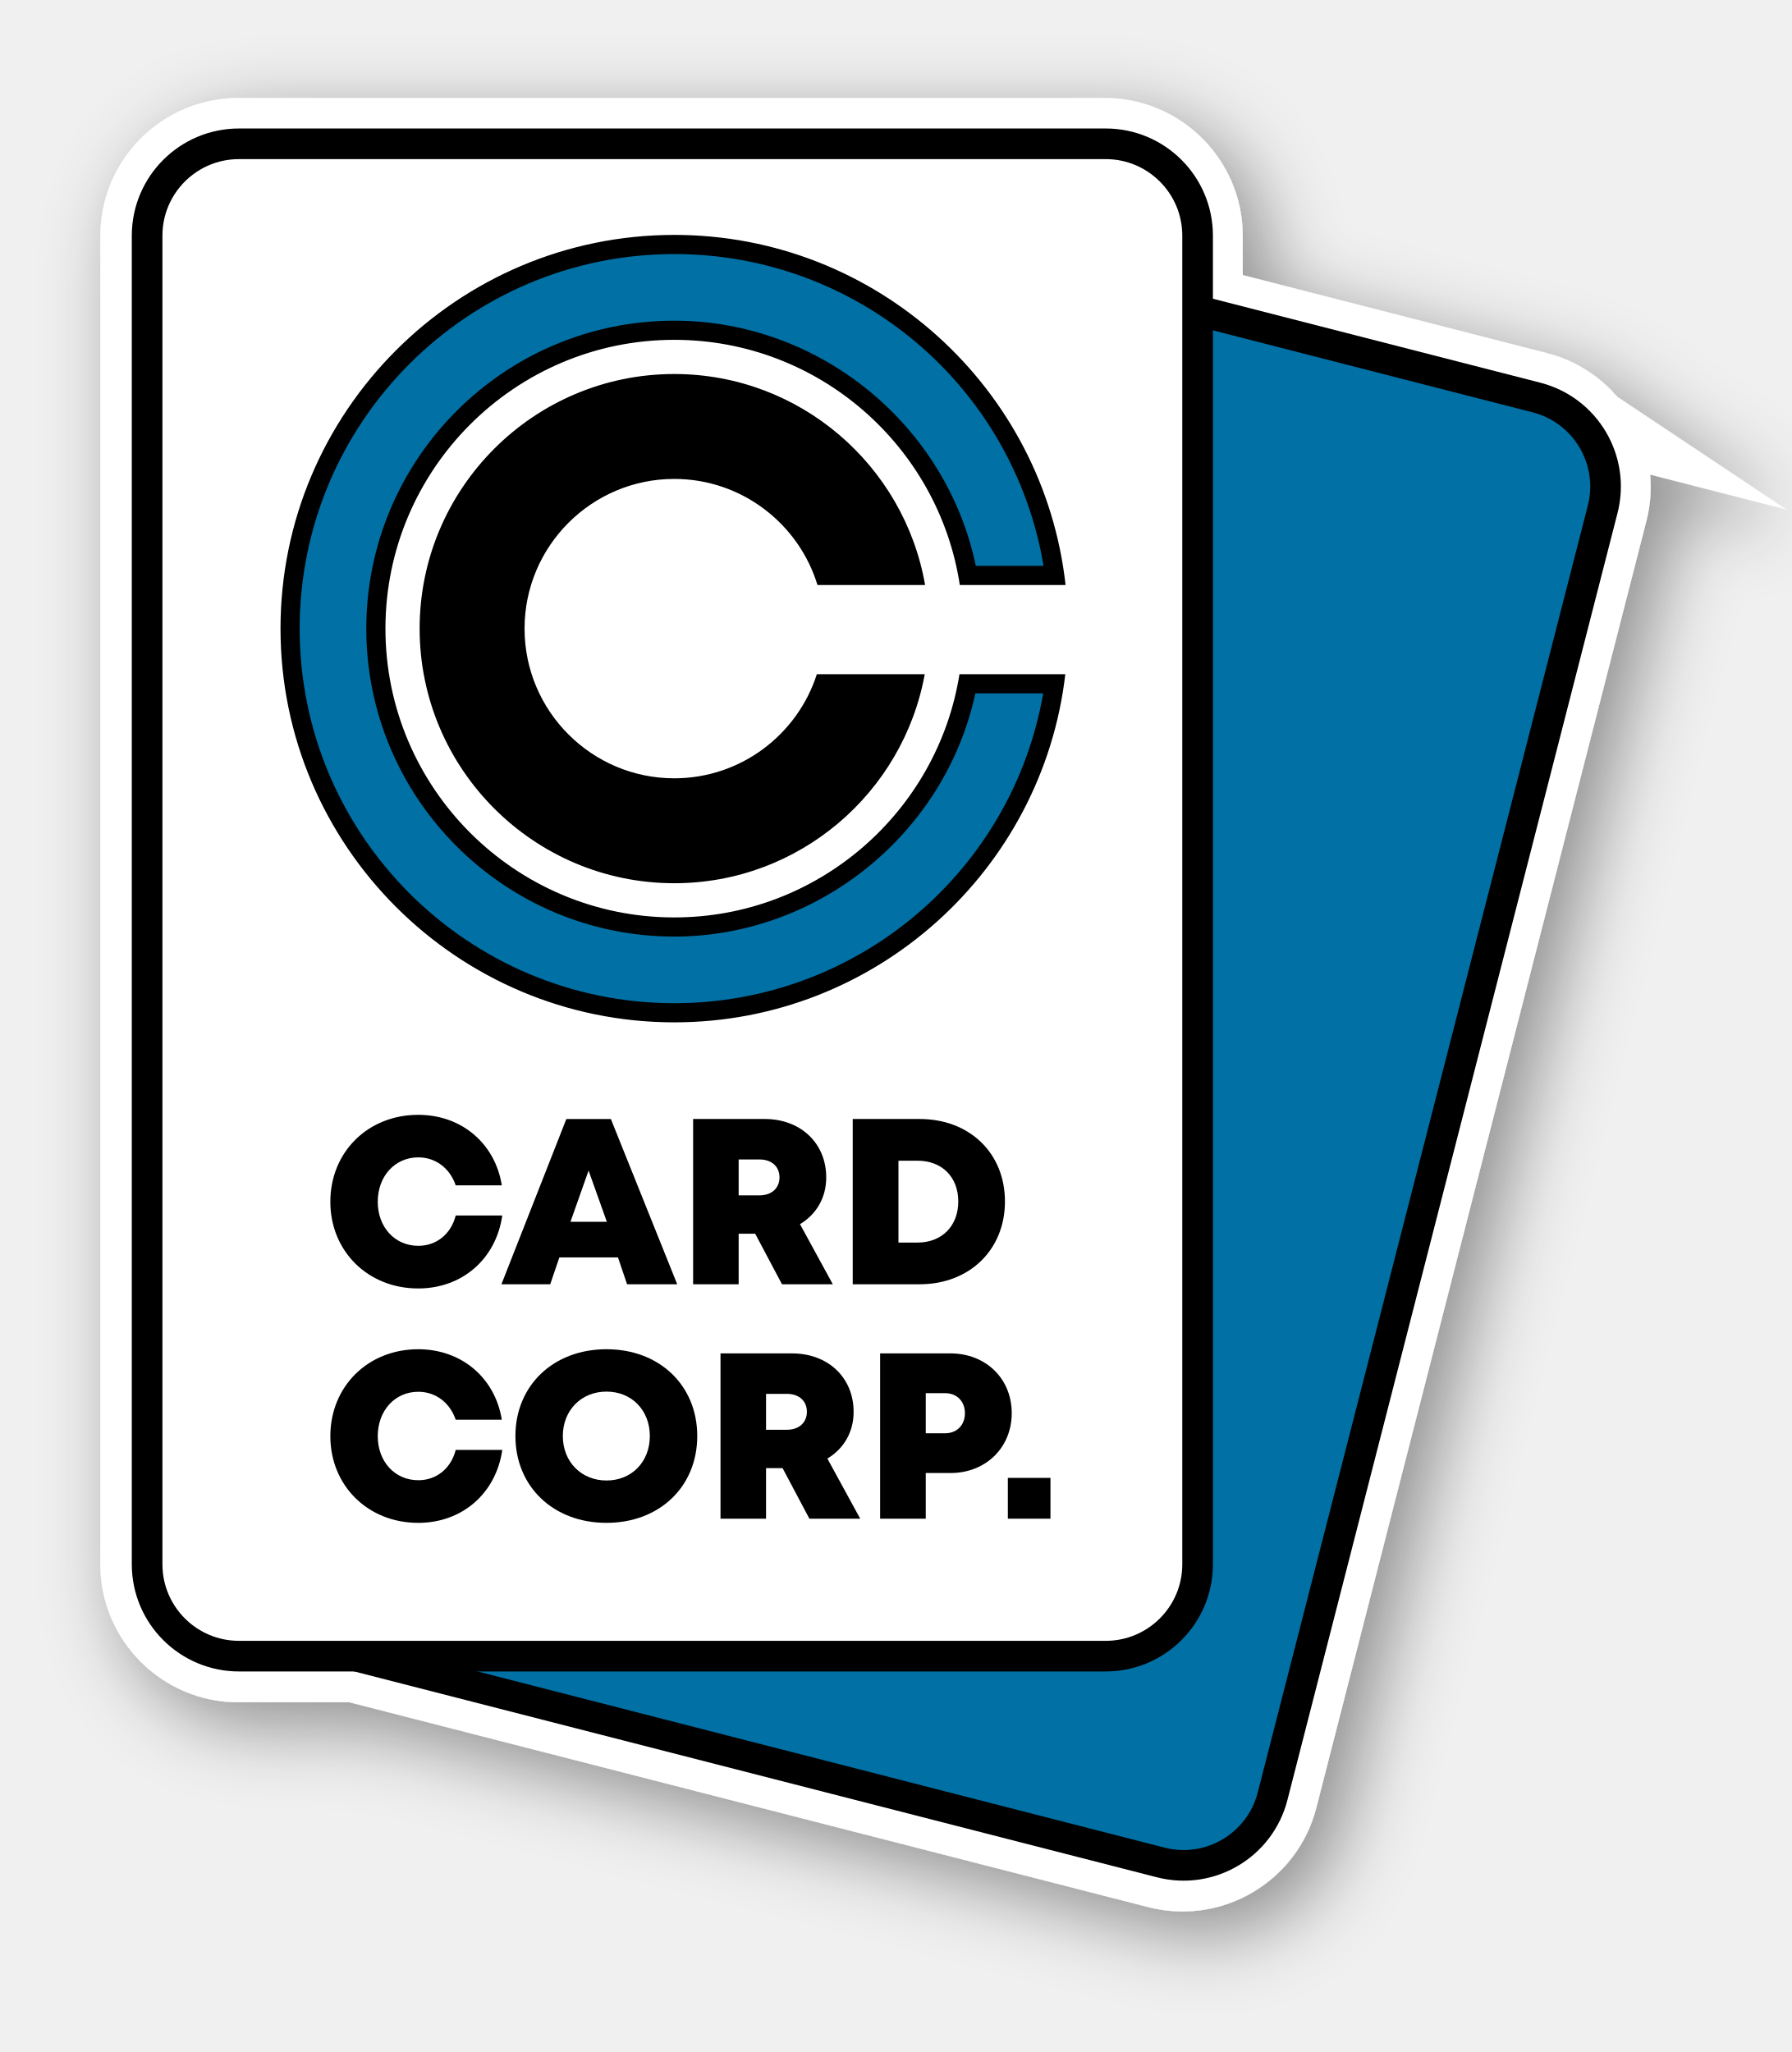
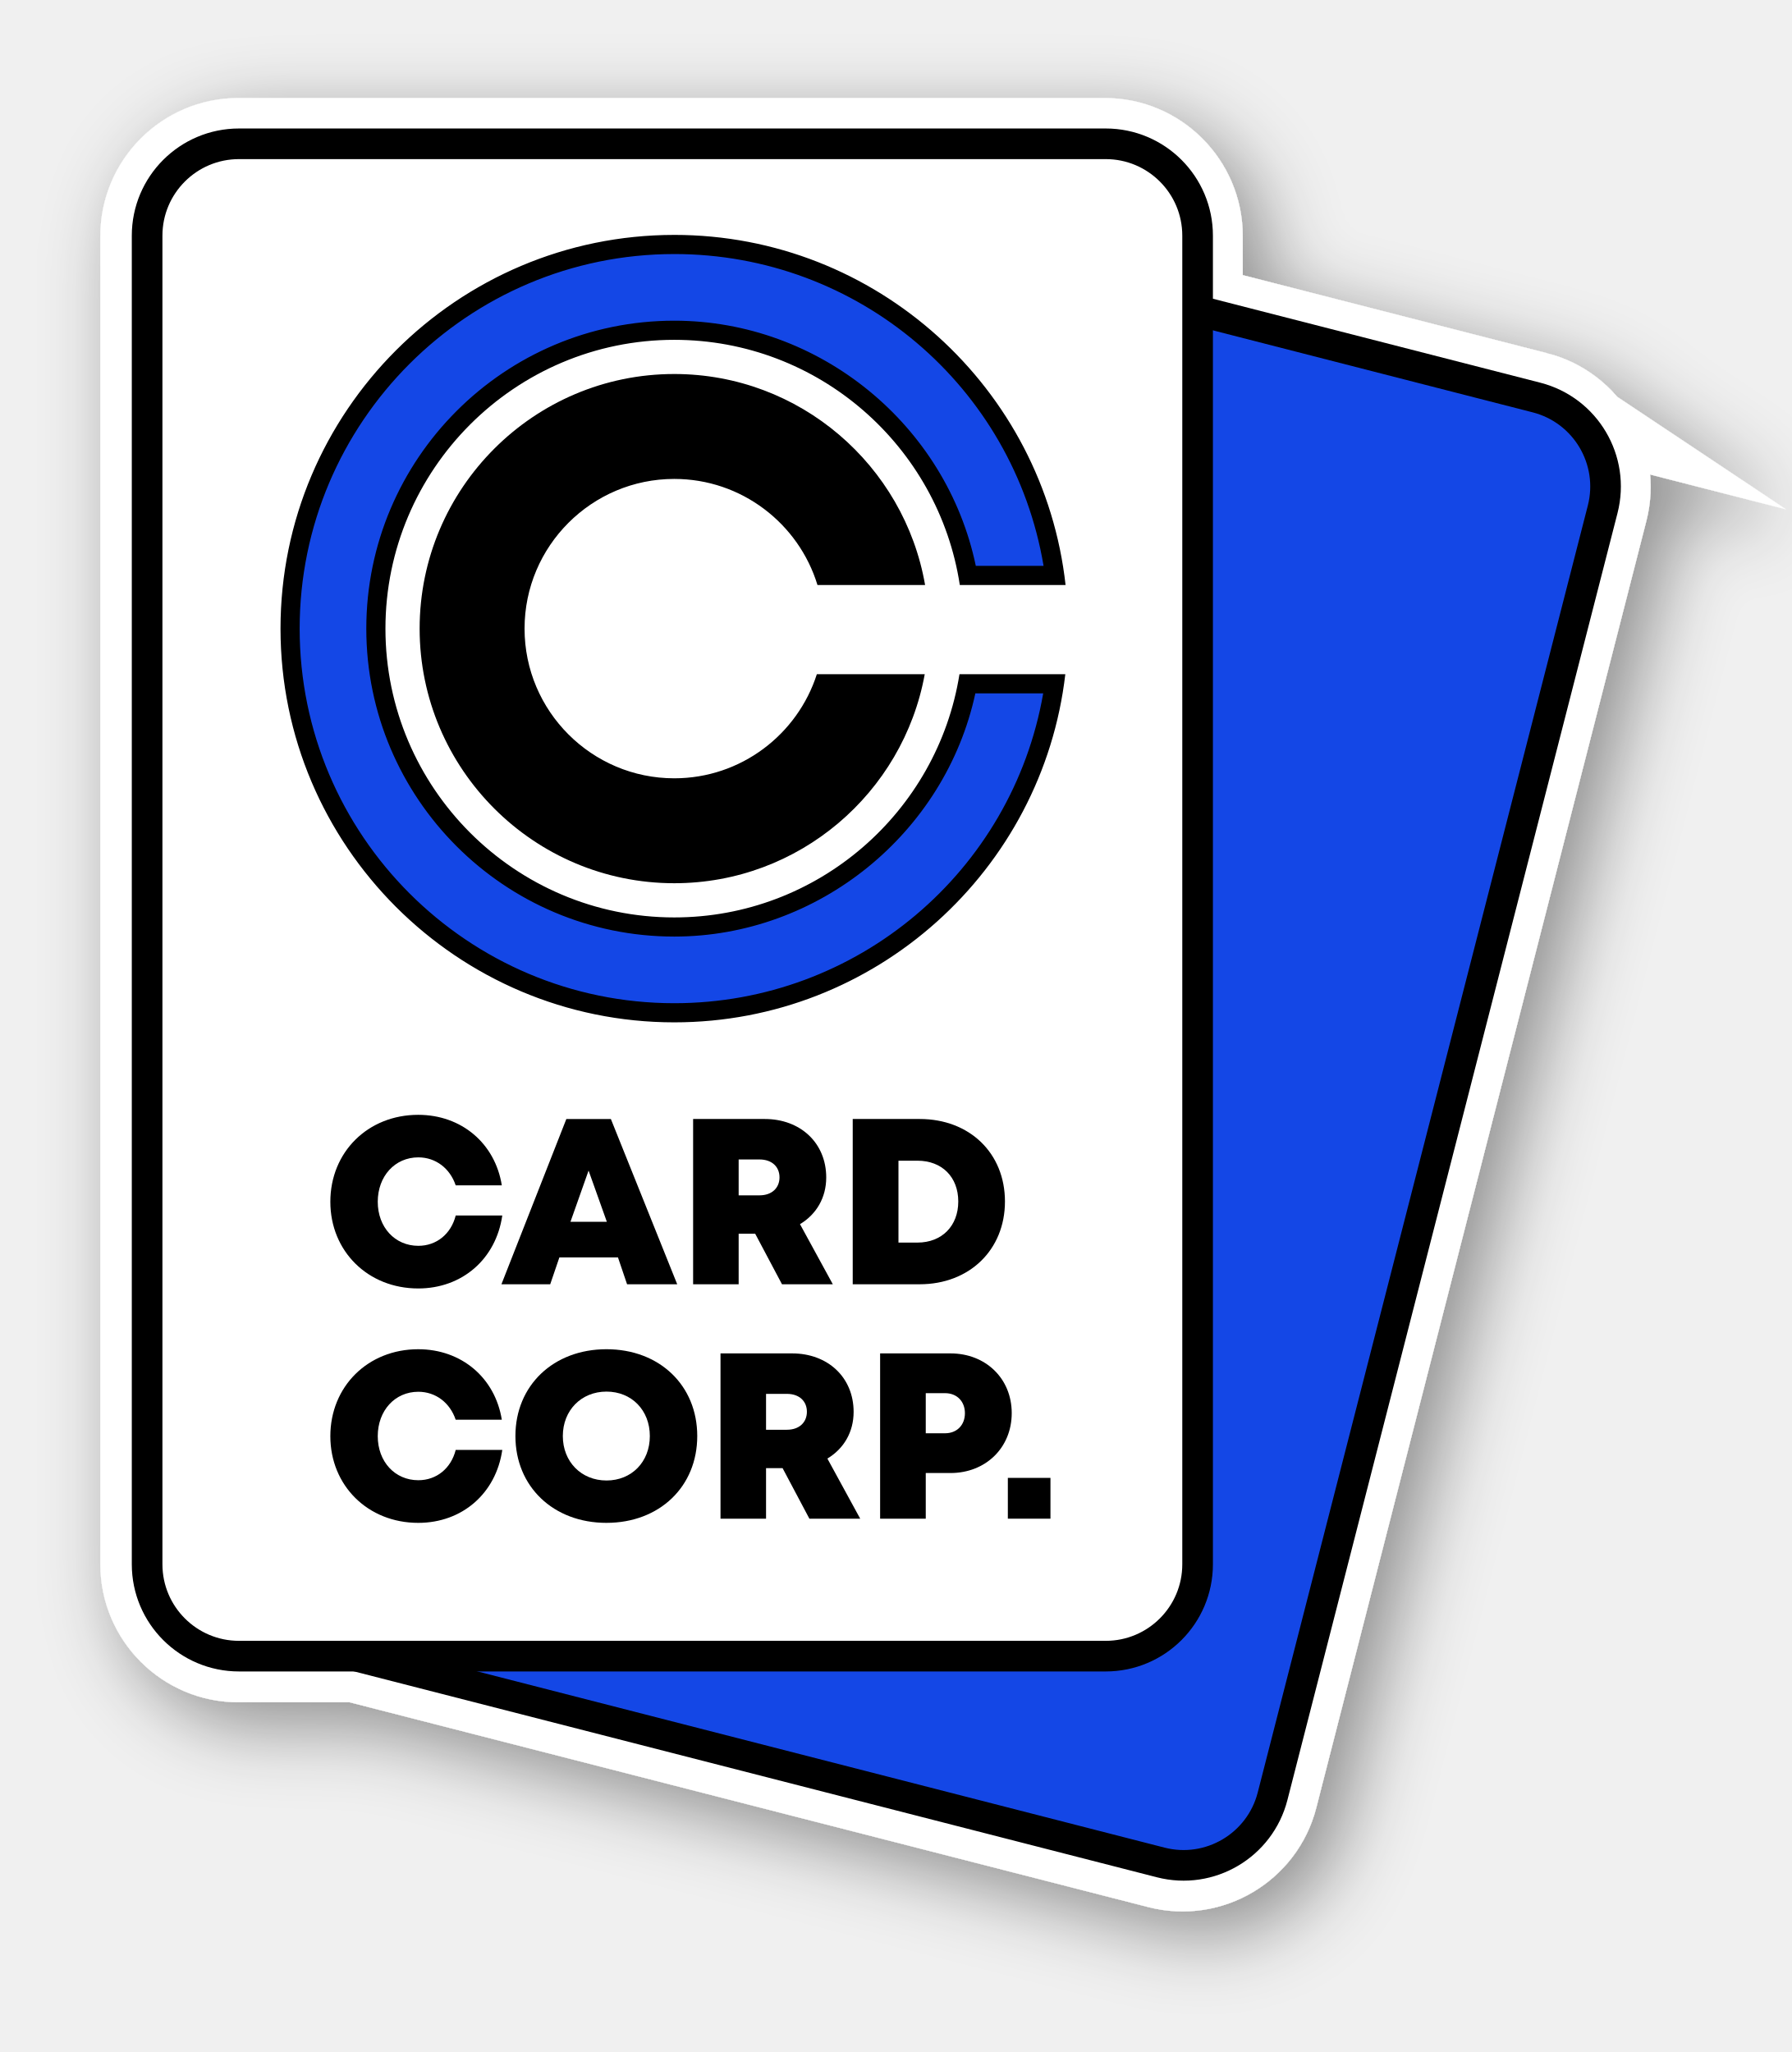
<svg xmlns="http://www.w3.org/2000/svg" id="Layer_2" data-name="Layer 2" viewBox="0 0 234 268">
  <defs>
    <filter id="drop-shadow-1" filterUnits="userSpaceOnUse">
      <feOffset dx="2.835" dy="2.835" />
      <feGaussianBlur result="blur" stdDeviation="5" />
      <feFlood flood-color="#000" flood-opacity=".42" />
      <feComposite in2="blur" operator="in" />
      <feComposite in="SourceGraphic" />
    </filter>
  </defs>
  <g id="Layer_1-2" data-name="Layer 1">
    <g>
      <path d="M200.543,51.941l-44.254-11.35v-9.787c0-6.6-5.4-12-12-12H31.105c-6.6,0-12,5.4-12,12V204.322c0,6.6,5.4,12,12,12h15.307l105.061,26.945c6.393,1.64,12.965-2.25,14.605-8.643l43.107-168.079c1.64-6.393-2.25-12.965-8.643-14.605Z" style="fill: #fff; filter: url(#drop-shadow-1); stroke: #fff; stroke-miterlimit: 10; stroke-width: 12px;" />
-       <rect x="52.706" y="34.763" width="137.183" height="197.519" rx="12" ry="12" transform="translate(36.97351 -25.94798) rotate(14.38458)" style="fill: #0070a5; stroke: #000; stroke-miterlimit: 10; stroke-width: 4px;" />
+       <rect x="52.706" y="34.763" width="137.183" height="197.519" rx="12" ry="12" transform="translate(36.97351 -25.94798) rotate(14.38458)" style="fill: #1447E6; stroke: #000; stroke-miterlimit: 10; stroke-width: 4px;" />
      <rect x="19.212" y="18.781" width="137.183" height="197.519" rx="12" ry="12" style="fill: #fff; stroke: #000; stroke-miterlimit: 10; stroke-width: 4px;" />
      <g>
        <g>
-           <path d="M88.053,132.272c-27.665,0-50.171-22.507-50.171-50.171S60.388,31.929,88.053,31.929c25.14,0,46.257,18.485,49.684,43.228h-11.336c-3.317-18.332-19.614-32.024-38.348-32.024-21.487,0-38.968,17.481-38.968,38.968s17.481,38.968,38.968,38.968c18.599,0,34.874-13.582,38.295-31.764h11.348c-3.541,24.595-24.639,42.967-49.643,42.967Z" style="fill: #0070a5;" />
+           <path d="M88.053,132.272c-27.665,0-50.171-22.507-50.171-50.171S60.388,31.929,88.053,31.929c25.14,0,46.257,18.485,49.684,43.228h-11.336c-3.317-18.332-19.614-32.024-38.348-32.024-21.487,0-38.968,17.481-38.968,38.968s17.481,38.968,38.968,38.968c18.599,0,34.874-13.582,38.295-31.764h11.348c-3.541,24.595-24.639,42.967-49.643,42.967Z" style="fill: #1447E6;" />
          <path d="M88.053,33.179c24.029,0,44.289,17.32,48.228,40.728h-8.85c-3.836-18.403-20.394-32.024-39.378-32.024-22.176,0-40.218,18.042-40.218,40.219,0,22.176,18.042,40.218,40.218,40.218,18.847,0,35.381-13.511,39.318-31.764h8.861c-4.048,23.261-24.284,40.467-48.179,40.467-26.975,0-48.921-21.946-48.921-48.921,0-26.976,21.946-48.922,48.921-48.922m0-2.5c-28.354,0-51.421,23.068-51.421,51.422,0,28.354,23.068,51.421,51.421,51.421,26.339,0,48.104-19.91,51.066-45.467h-13.822c-2.864,17.978-18.472,31.764-37.244,31.764-20.798,0-37.718-16.92-37.718-37.718,0-20.798,16.92-37.719,37.718-37.719,18.863,0,34.535,13.918,37.289,32.024h13.811c-2.843-25.683-24.67-45.728-51.099-45.728h0Z" />
        </g>
        <path d="M106.672,88.054c-2.525,7.877-9.915,13.596-18.62,13.596-10.78,0-19.55-8.77-19.55-19.55s8.77-19.55,19.55-19.55c8.8,0,16.258,5.845,18.702,13.856h14.054c-2.71-15.631-16.361-27.559-32.755-27.559-18.336,0-33.253,14.917-33.253,33.253,0,18.336,14.917,33.253,33.253,33.253,16.303,0,29.893-11.796,32.709-27.299h-14.089Z" />
      </g>
      <path d="M54.616,168.278c-6.57,0-11.477-4.864-11.477-11.321,0-6.492,4.907-11.356,11.477-11.356,5.657,0,10.038,3.734,10.916,9.207h-6.025c-.741-2.214-2.606-3.651-4.878-3.651-3.057,0-5.298,2.458-5.298,5.8,0,3.329,2.242,5.752,5.298,5.752,2.395,0,4.278-1.561,4.883-3.96h6.082c-.821,5.676-5.229,9.529-10.978,9.529v0Z" />
      <path d="M80.7,164.226h-7.651l-1.196,3.506h-6.372l8.479-21.586h5.813l8.665,21.586h-6.548l-1.189-3.506Zm-3.838-11.342l-2.365,6.689h4.752l-2.386-6.689Z" />
      <path d="M98.617,161.127h-2.156v6.604h-5.947v-21.586h9.356c4.653,0,8.027,3.127,8.027,7.639,0,2.649-1.294,4.82-3.426,6.096l4.286,7.85h-6.637l-3.502-6.604Zm-2.156-5.01h2.716c1.662,0,2.619-1.001,2.619-2.35,0-1.349-.957-2.337-2.619-2.337h-2.716v4.687Z" />
      <path d="M131.237,156.921c0,6.299-4.625,10.81-11.143,10.81h-8.737v-21.586h8.737c6.535,0,11.143,4.468,11.143,10.775Zm-6.096,0c0-3.202-2.13-5.329-5.327-5.329h-2.483v10.694h2.483c3.197,0,5.327-2.181,5.327-5.365Z" />
      <path d="M54.616,198.892c-6.57,0-11.477-4.864-11.477-11.321,0-6.492,4.907-11.356,11.477-11.356,5.657,0,10.038,3.734,10.916,9.207h-6.025c-.741-2.214-2.606-3.651-4.878-3.651-3.057,0-5.298,2.458-5.298,5.8,0,3.329,2.242,5.752,5.298,5.752,2.395,0,4.278-1.561,4.883-3.96h6.082c-.821,5.676-5.229,9.529-10.978,9.529v0Z" />
      <path d="M79.199,198.892c-6.939,0-11.891-4.742-11.891-11.339,0-6.597,4.952-11.339,11.891-11.339,6.921,0,11.855,4.723,11.855,11.339,0,6.614-4.934,11.338-11.855,11.338v0Zm0-5.533c3.285,0,5.663-2.427,5.663-5.805s-2.378-5.805-5.663-5.805c-3.286,0-5.699,2.444-5.699,5.804,0,3.36,2.414,5.805,5.699,5.805v0Z" />
      <path d="M102.194,191.742h-2.156v6.604h-5.947v-21.586h9.356c4.653,0,8.027,3.127,8.027,7.639,0,2.649-1.294,4.82-3.426,6.096l4.286,7.85h-6.637l-3.502-6.604Zm-2.156-5.01h2.716c1.662,0,2.619-1.001,2.619-2.35,0-1.349-.957-2.337-2.619-2.337h-2.716v4.687Z" />
      <path d="M132.122,184.559c0,4.527-3.409,7.825-7.997,7.825h-3.23v5.962h-5.96v-21.586h9.19c4.588,0,7.997,3.273,7.997,7.799Zm-6.113,.013c0-1.534-1.032-2.619-2.597-2.619h-2.517v5.239h2.517c1.565,0,2.597-1.085,2.597-2.619Z" />
      <path d="M131.615,193.018h5.564v5.328h-5.564v-5.328Z" />
    </g>
  </g>
</svg>
